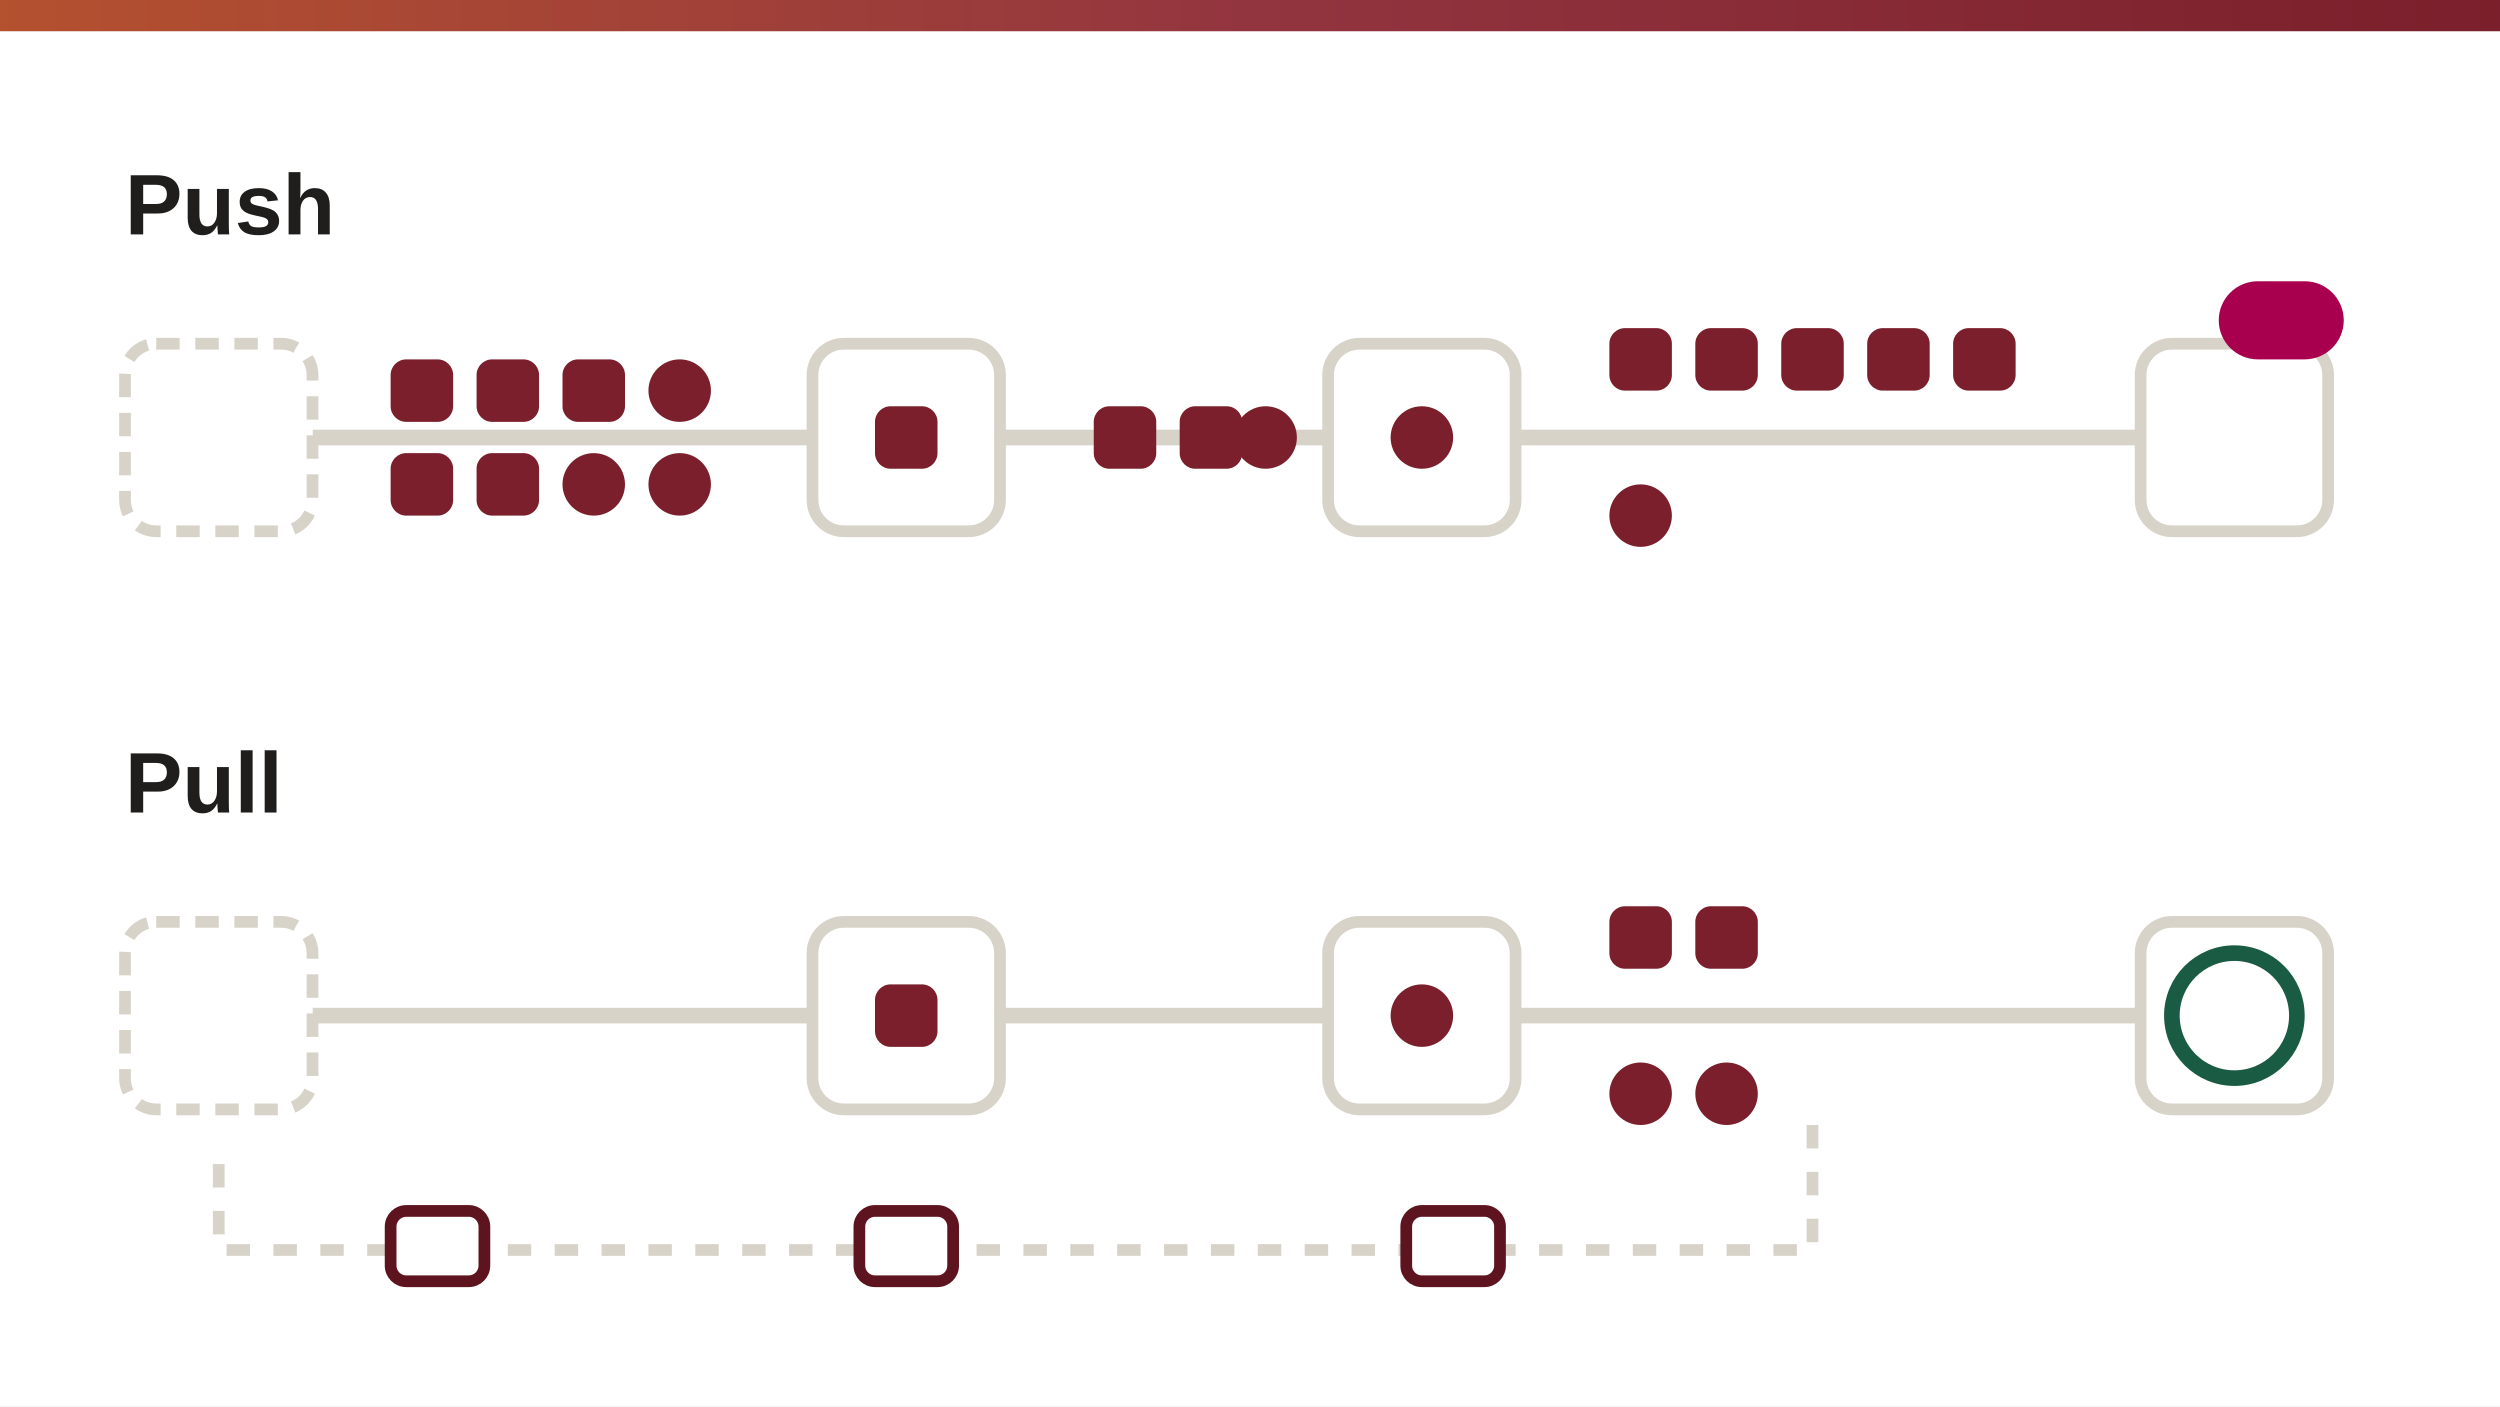
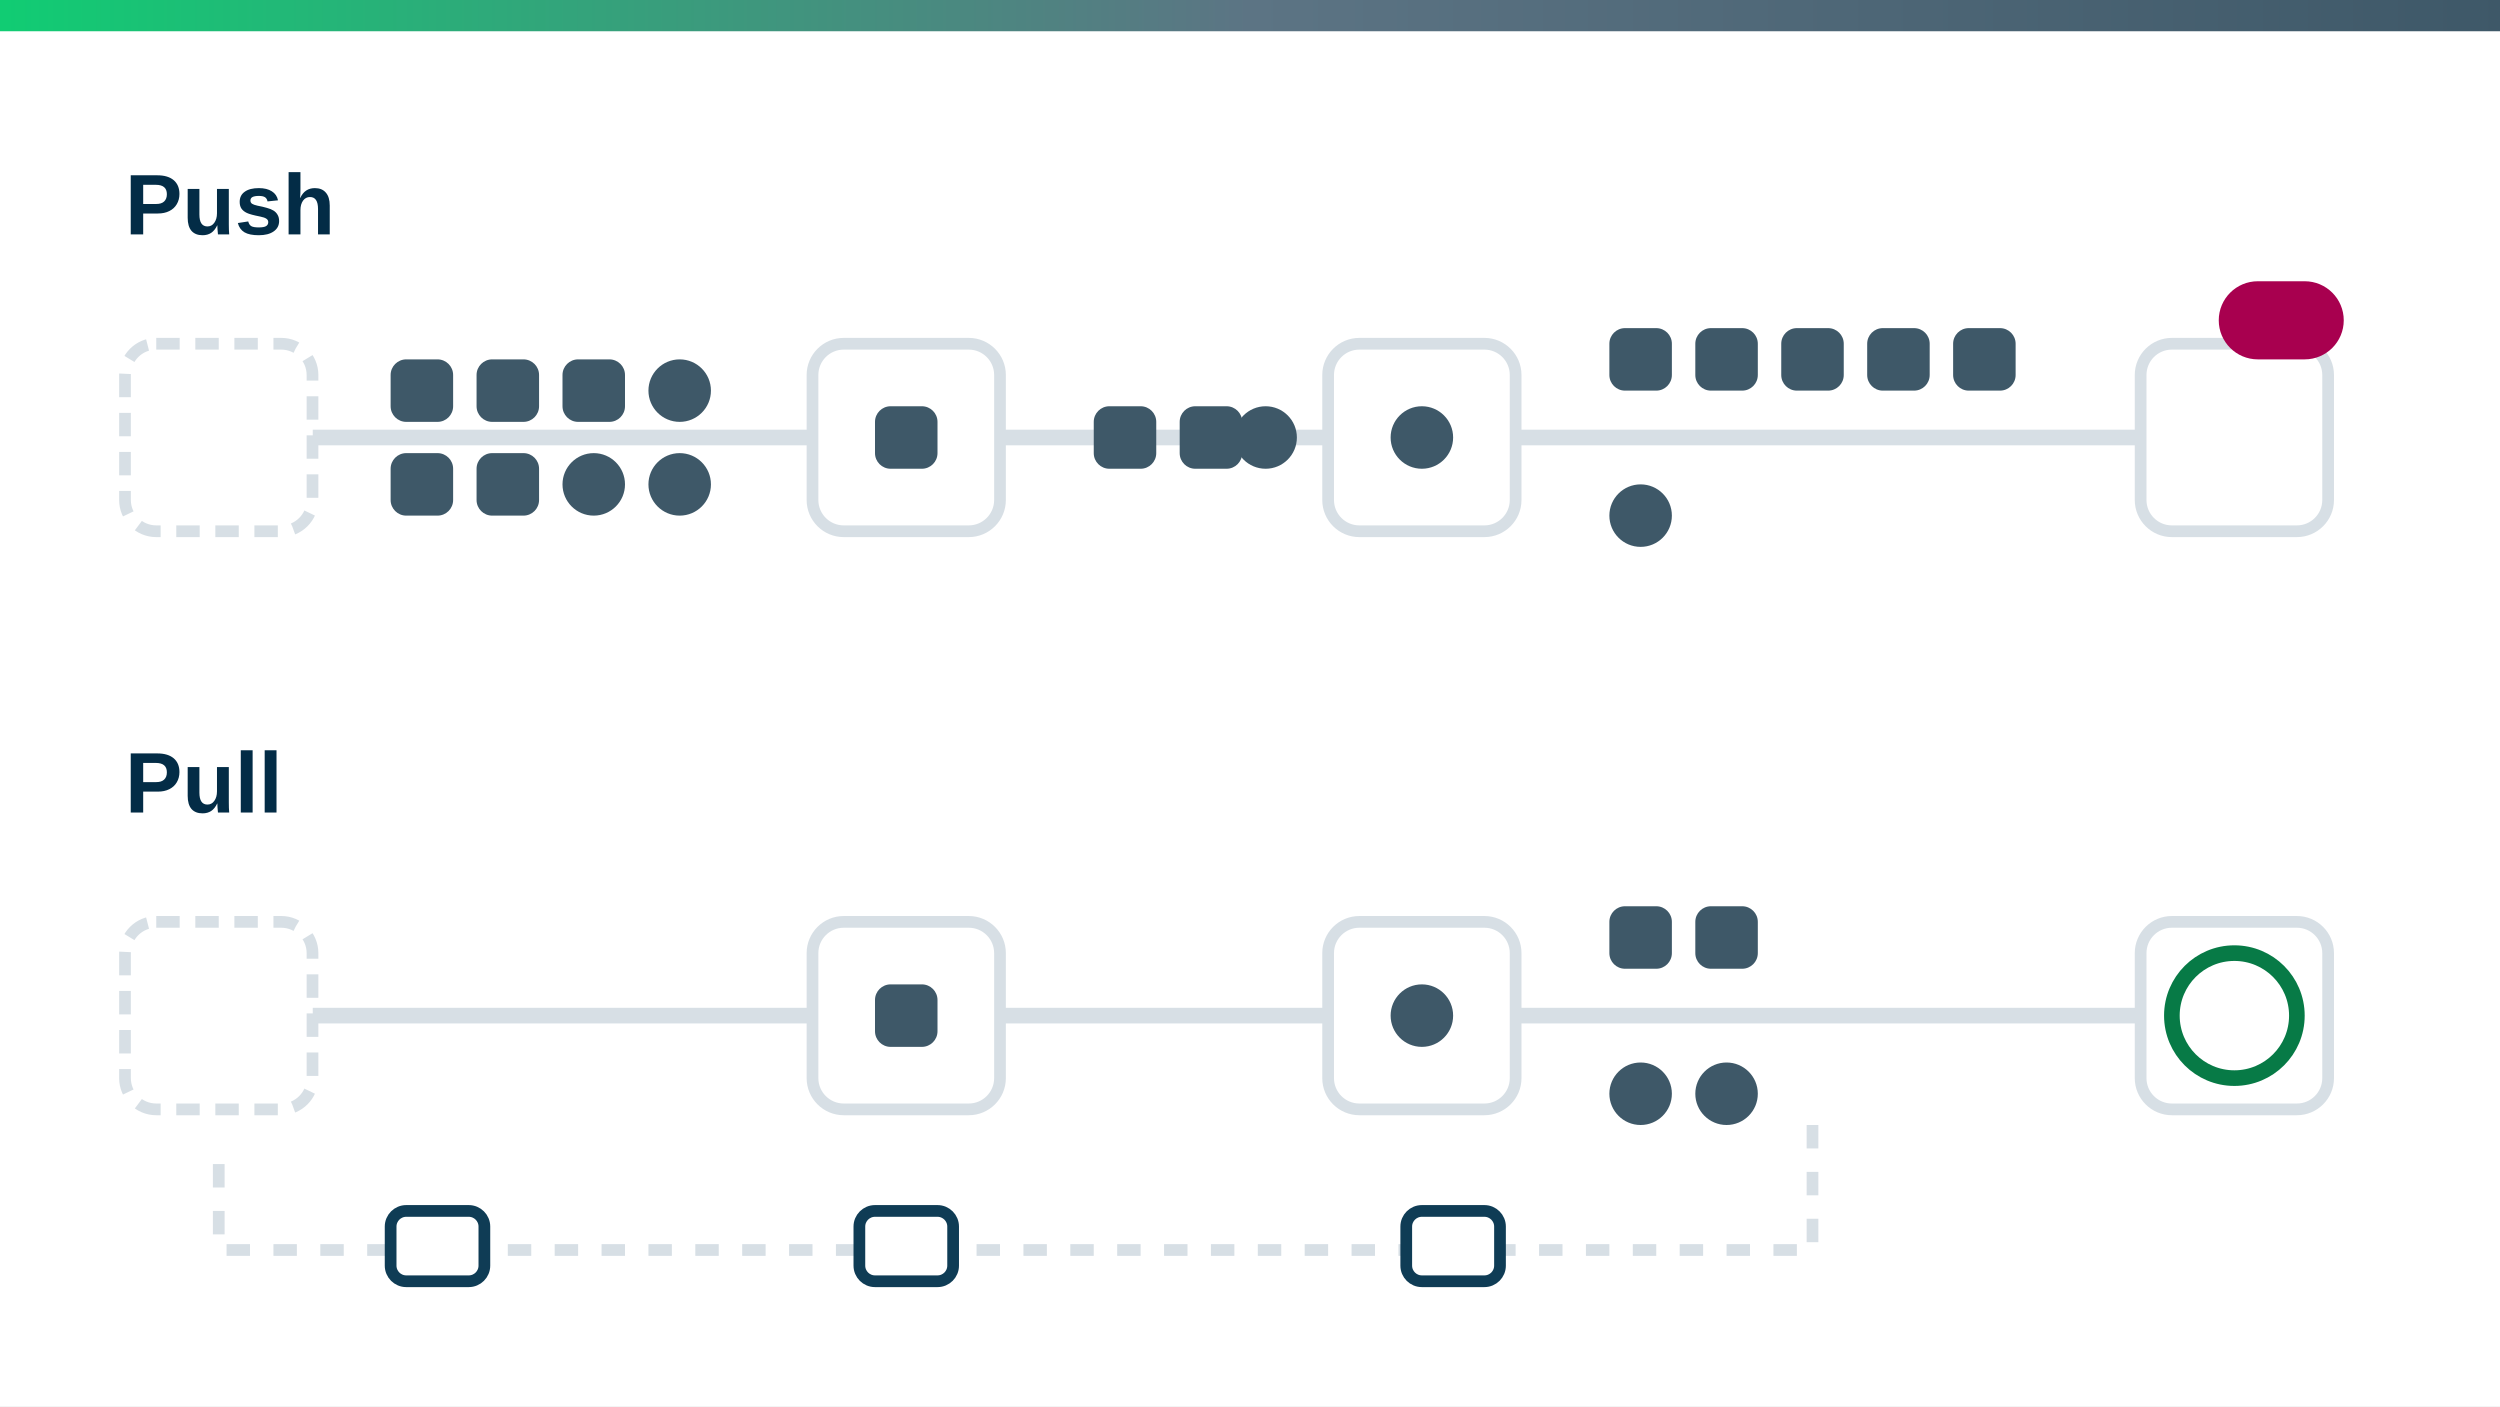
<svg xmlns="http://www.w3.org/2000/svg" viewBox="0 0 320 180" width="320" height="180" aria-hidden="true">
  <defs>
    <linearGradient id="g" x1="0" x2="1" y1="0" y2="0">
-       <stop offset="0" stop-color="#b4512f" />
-       <stop offset=".5" stop-color="#93353f" />
-       <stop offset="1" stop-color="#7a1f2b" />
+       <stop offset="0" stop-color="#10cd73" />
+       <stop offset=".5" stop-color="#5c7484" />
+       <stop offset="1" stop-color="#3e5868" />
    </linearGradient>
  </defs>
  <rect width="320" height="180" fill="#ffffff" />
  <rect x="0" y="0" width="320" height="4" fill="url(#g)" />
-   <g font-family="Arial, Helvetica, sans-serif" font-size="11" font-weight="700" fill="#1f1e1d">
+   <g font-family="Arial, Helvetica, sans-serif" font-size="11" font-weight="700" fill="#032c46">
    <text x="16" y="30">Push</text>
    <text x="16" y="104">Pull</text>
  </g>
-   <g stroke="#d8d3c8" stroke-width="2">
+   <g stroke="#d7dfe5" stroke-width="2">
    <line x1="40" y1="56" x2="296" y2="56" />
    <line x1="40" y1="130" x2="296" y2="130" />
  </g>
-   <g fill="#fff" stroke="#d8d3c8" stroke-width="1.5">
+   <g fill="#fff" stroke="#d7dfe5" stroke-width="1.5">
    <rect x="16" y="44" width="24" height="24" rx="4" stroke-dasharray="3 2" />
    <rect x="104" y="44" width="24" height="24" rx="4" />
    <rect x="170" y="44" width="24" height="24" rx="4" />
    <rect x="274" y="44" width="24" height="24" rx="4" />
    <rect x="16" y="118" width="24" height="24" rx="4" stroke-dasharray="3 2" />
    <rect x="104" y="118" width="24" height="24" rx="4" />
    <rect x="170" y="118" width="24" height="24" rx="4" />
    <rect x="274" y="118" width="24" height="24" rx="4" />
  </g>
-   <g fill="#7a1f2b">
+   <g fill="#3e5868">
    <rect x="50" y="46" width="8" height="8" rx="2" />
    <rect x="61" y="46" width="8" height="8" rx="2" />
    <rect x="72" y="46" width="8" height="8" rx="2" />
    <circle cx="87" cy="50" r="4" />
    <rect x="50" y="58" width="8" height="8" rx="2" />
    <rect x="61" y="58" width="8" height="8" rx="2" />
    <circle cx="76" cy="62" r="4" />
    <circle cx="87" cy="62" r="4" />
    <rect x="140" y="52" width="8" height="8" rx="2" />
    <rect x="151" y="52" width="8" height="8" rx="2" />
    <circle cx="162" cy="56" r="4" />
    <rect x="206" y="42" width="8" height="8" rx="2" />
    <rect x="217" y="42" width="8" height="8" rx="2" />
    <rect x="228" y="42" width="8" height="8" rx="2" />
    <rect x="239" y="42" width="8" height="8" rx="2" />
    <rect x="250" y="42" width="8" height="8" rx="2" />
    <circle cx="210" cy="66" r="4" />
    <rect x="112" y="126" width="8" height="8" rx="2" />
    <circle cx="182" cy="130" r="4" />
    <rect x="206" y="116" width="8" height="8" rx="2" />
    <rect x="217" y="116" width="8" height="8" rx="2" />
    <circle cx="210" cy="140" r="4" />
    <circle cx="221" cy="140" r="4" />
  </g>
-   <rect x="112" y="52" width="8" height="8" rx="2" fill="#7a1f2b" />
-   <circle cx="182" cy="56" r="4" fill="#7a1f2b" />
-   <circle cx="286" cy="130" r="8" fill="none" stroke="#1a5b43" stroke-width="2" />
+   <rect x="112" y="52" width="8" height="8" rx="2" fill="#3e5868" />
+   <circle cx="182" cy="56" r="4" fill="#3e5868" />
+   <circle cx="286" cy="130" r="8" fill="none" stroke="#077a46" stroke-width="2" />
  <rect x="284" y="36" width="16" height="10" rx="5" fill="#a8004f" />
-   <path d="M232 144 V160 H28 V146" fill="none" stroke="#d8d3c8" stroke-width="1.5" stroke-dasharray="3 3" />
-   <g fill="#fff" stroke="#5e141e" stroke-width="1.5">
+   <path d="M232 144 V160 H28 V146" fill="none" stroke="#d7dfe5" stroke-width="1.5" stroke-dasharray="3 3" />
+   <g fill="#fff" stroke="#0f3c55" stroke-width="1.5">
    <rect x="180" y="155" width="12" height="9" rx="2" />
    <rect x="110" y="155" width="12" height="9" rx="2" />
    <rect x="50" y="155" width="12" height="9" rx="2" />
  </g>
</svg>
